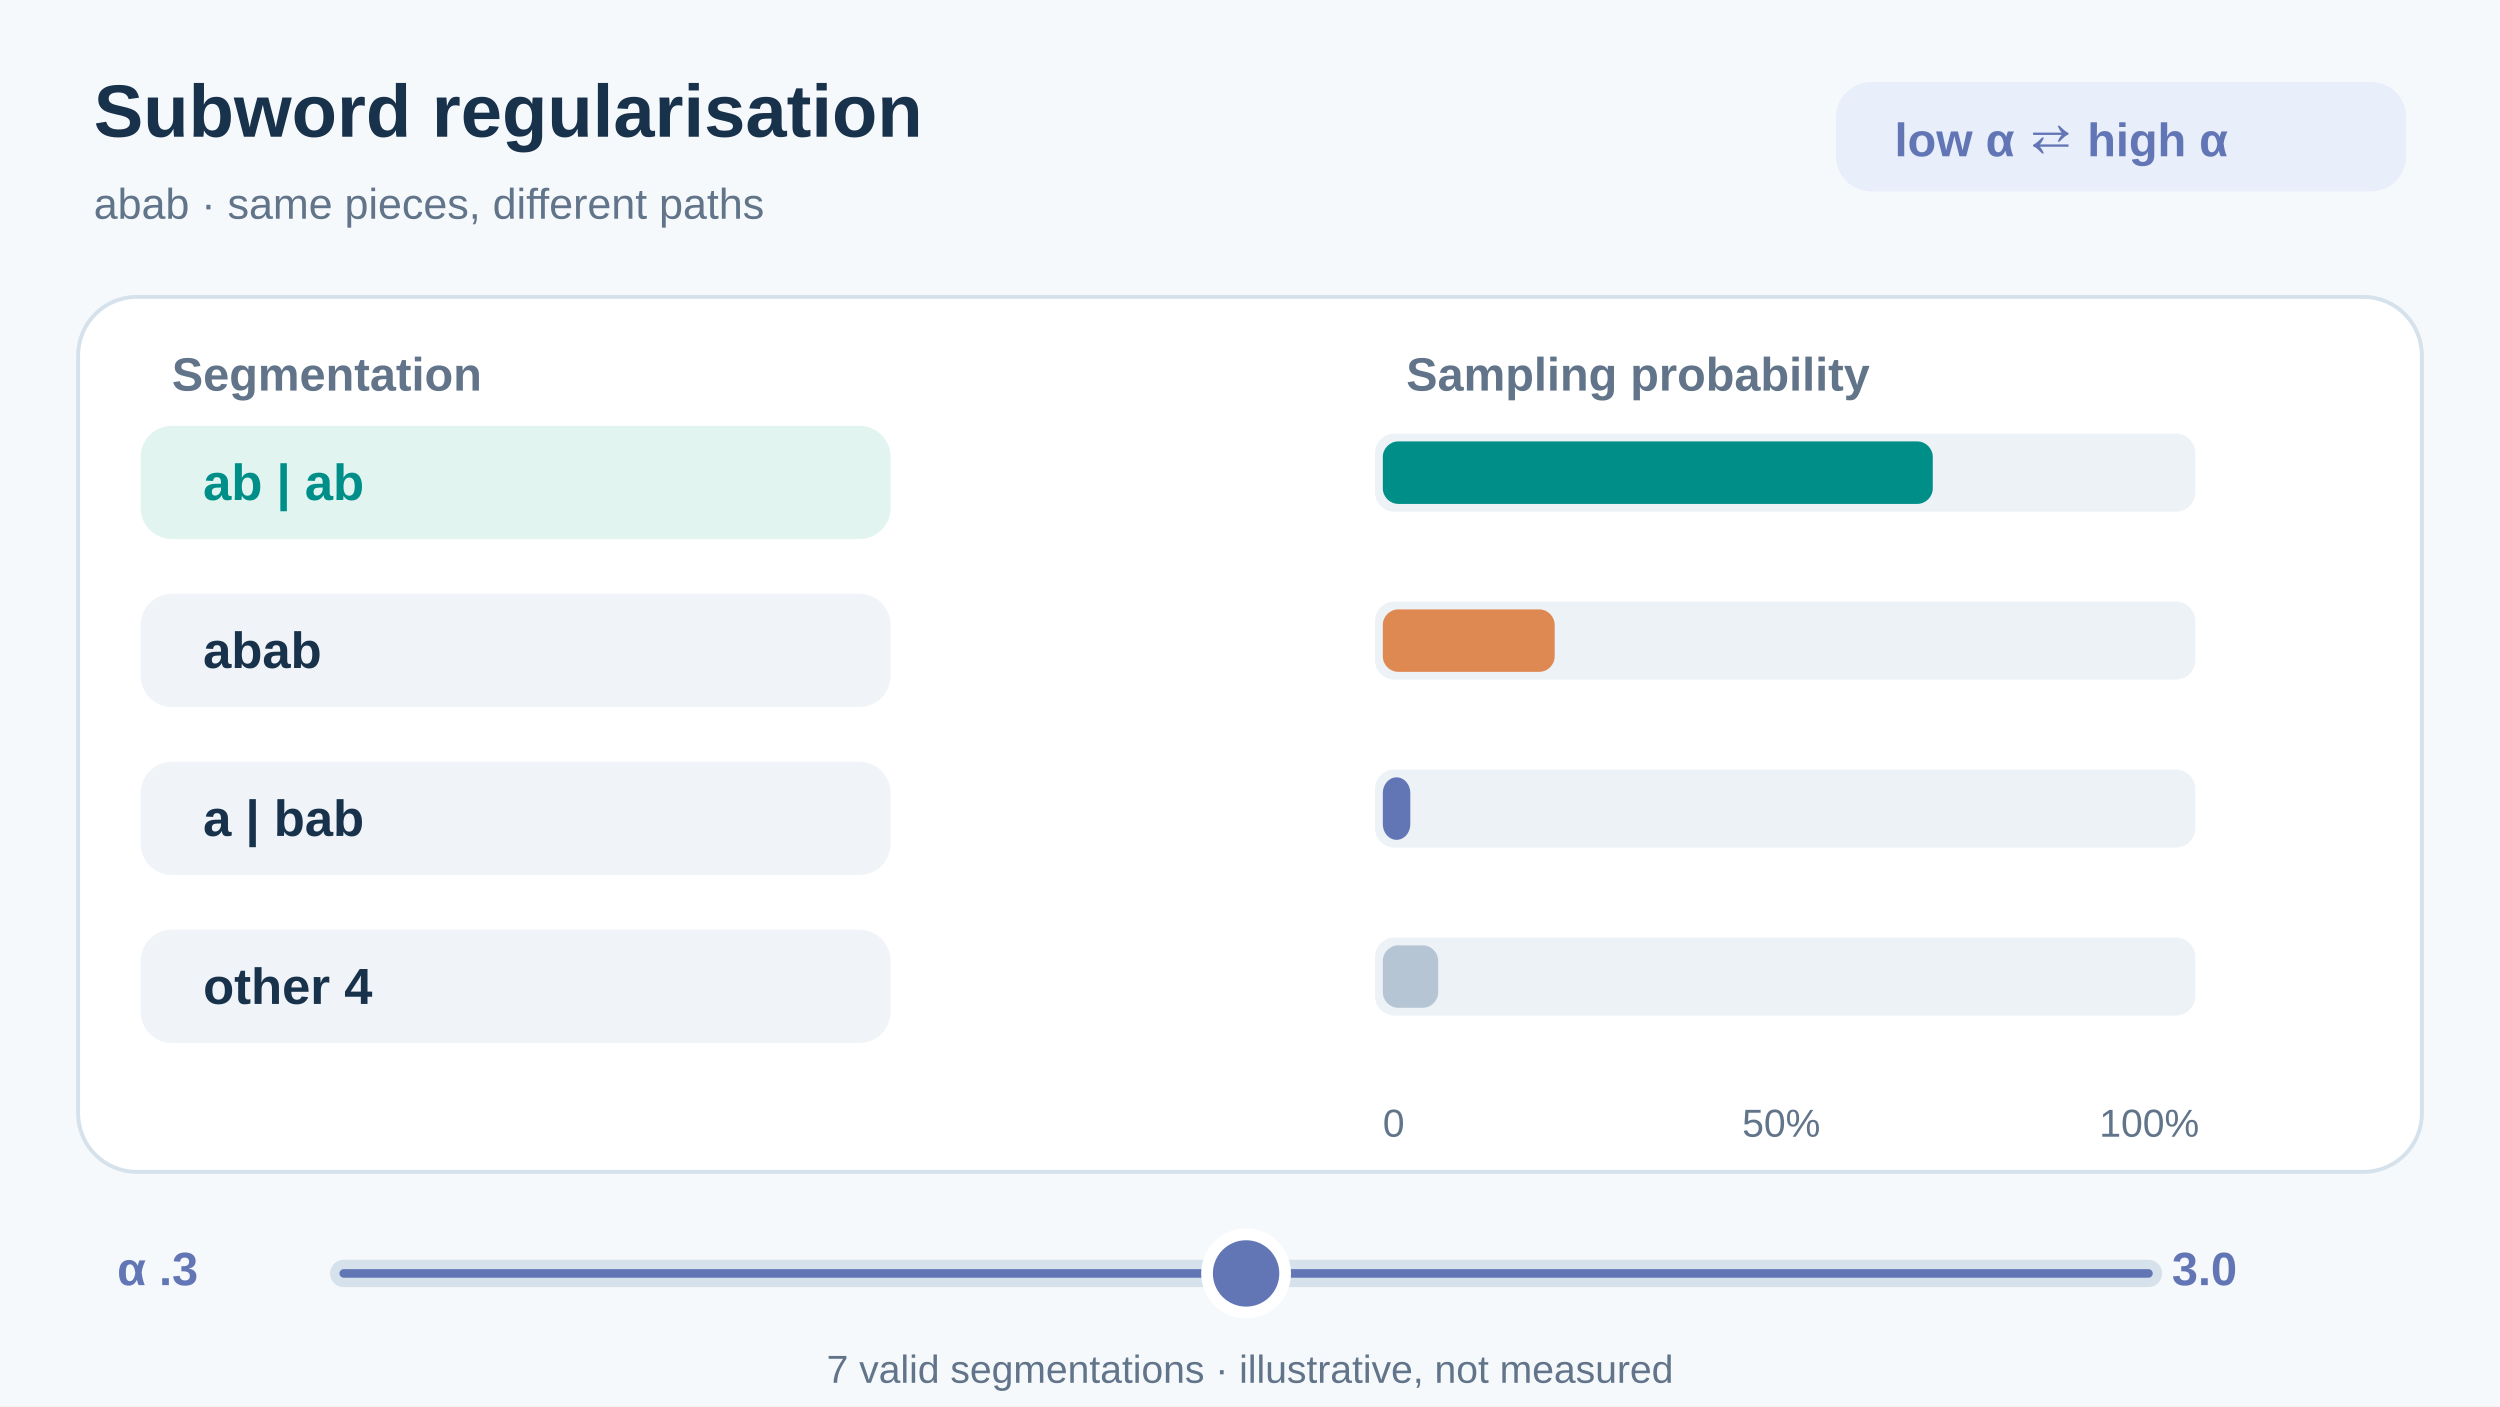
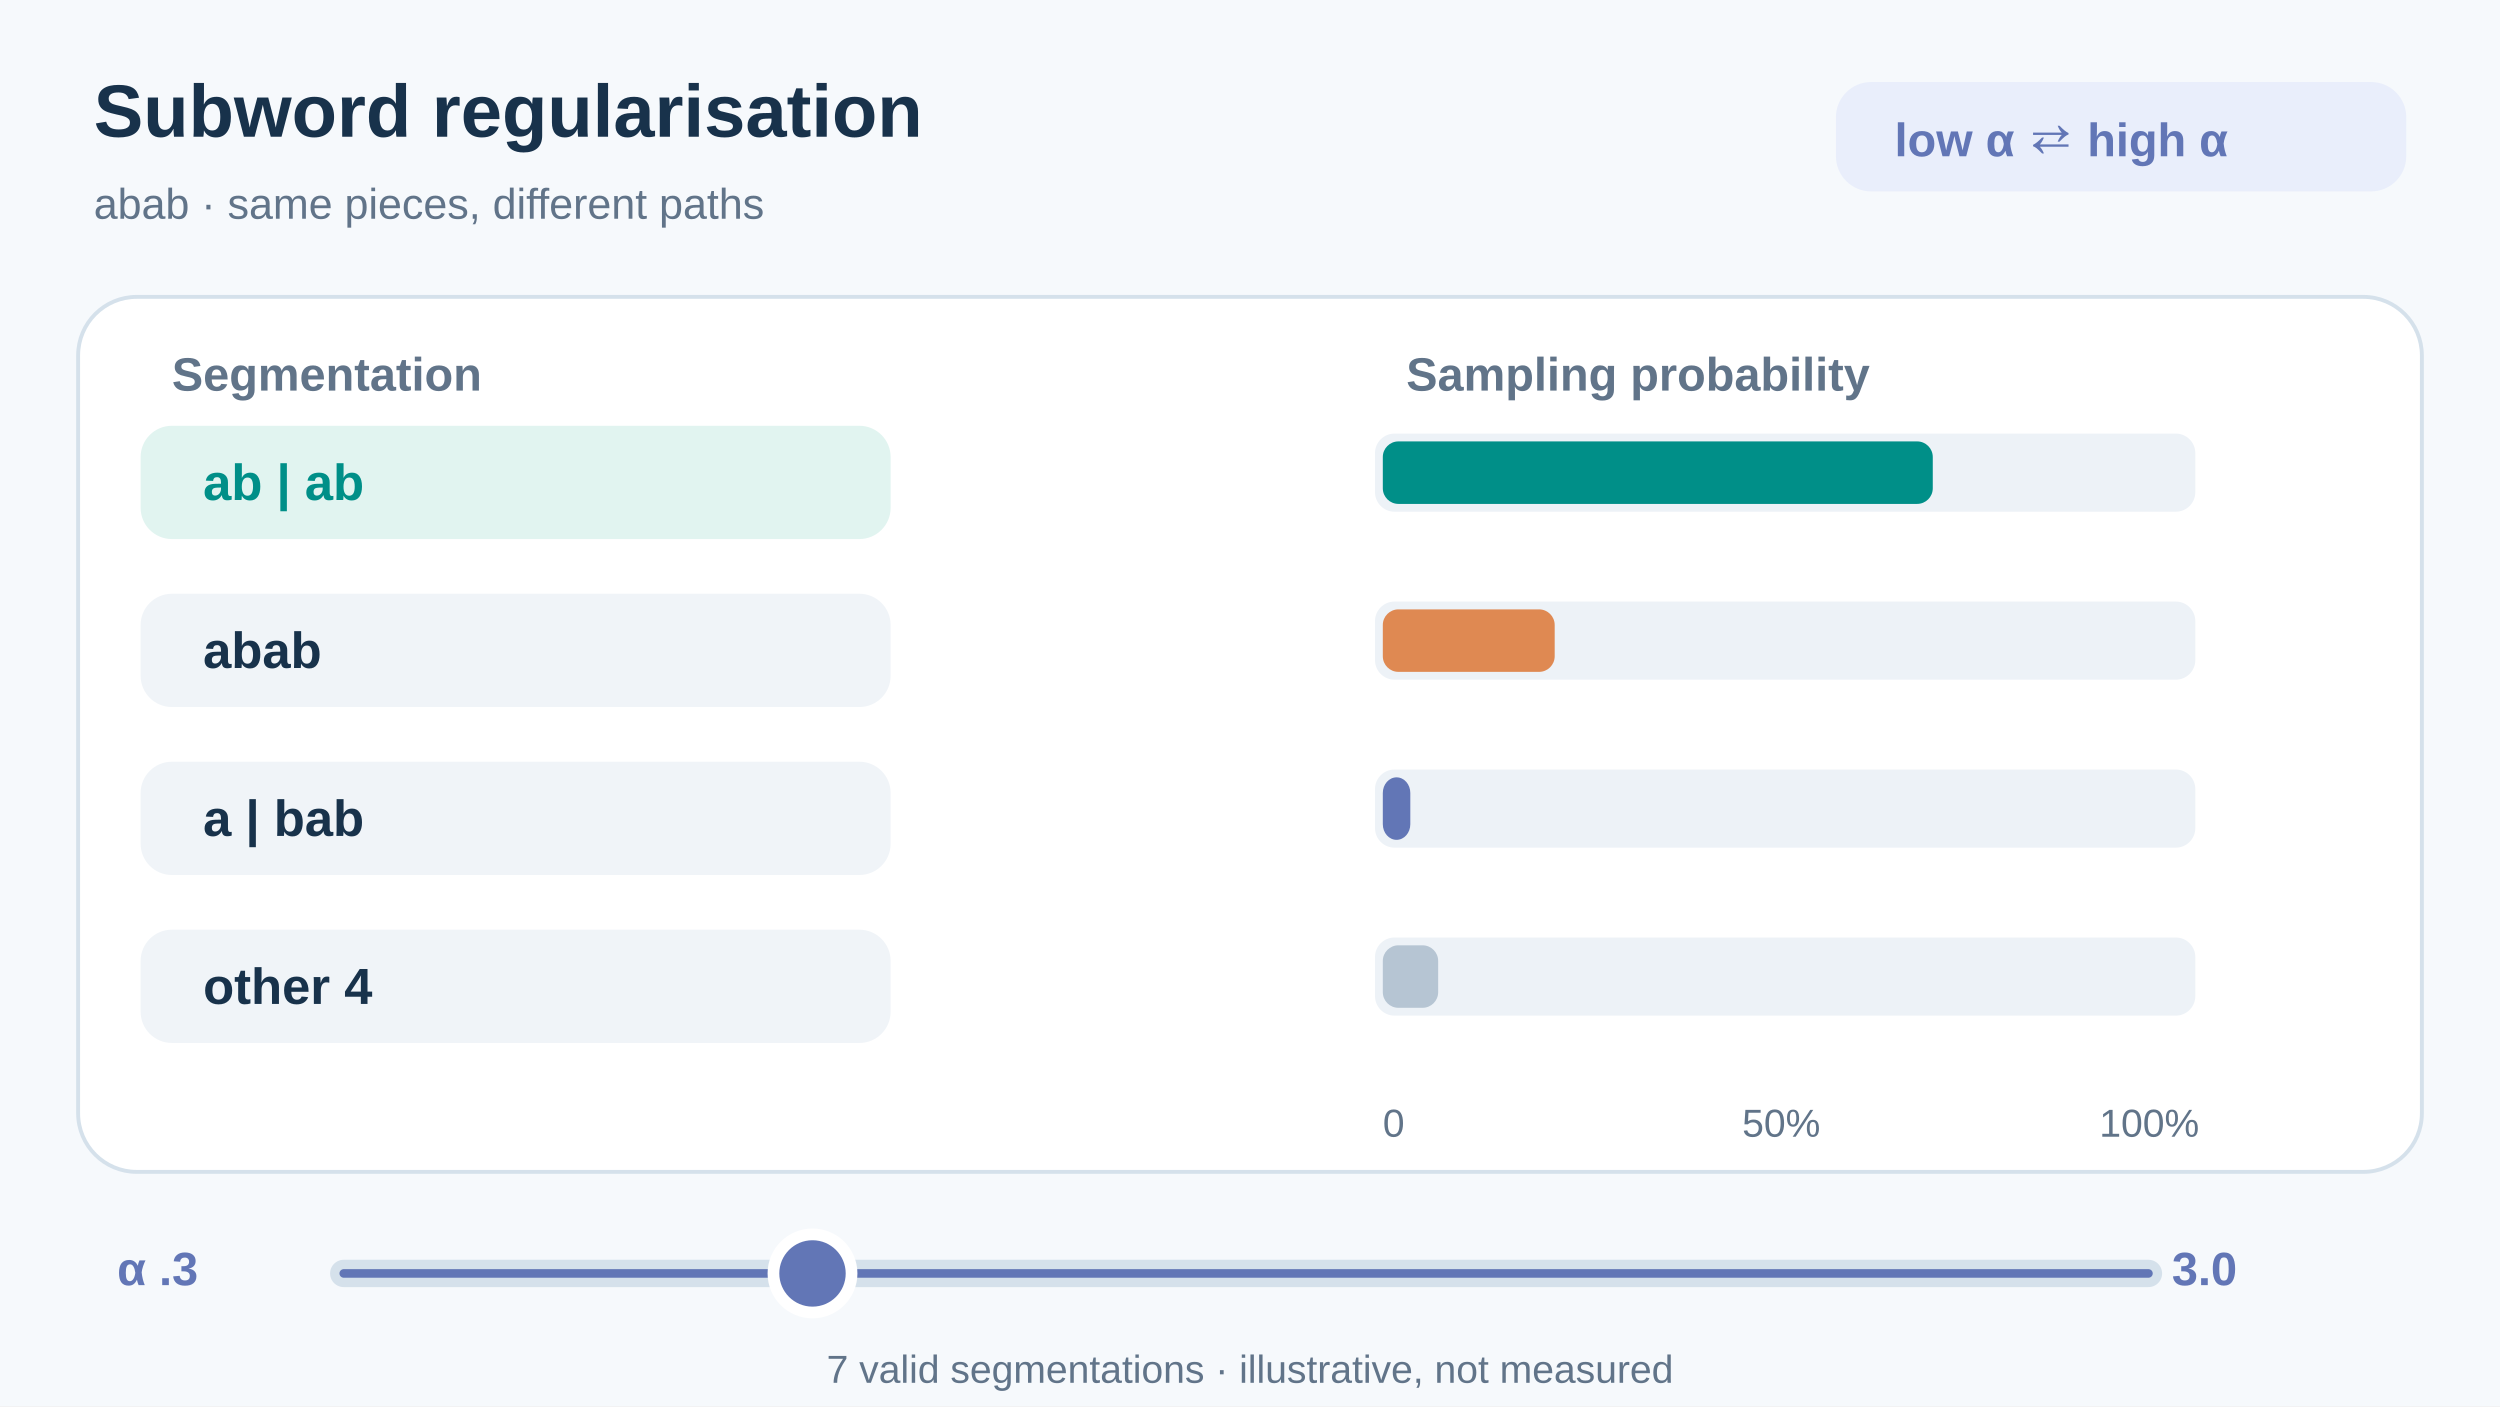
<svg xmlns="http://www.w3.org/2000/svg" width="640" height="360" viewBox="0 0 640 360" role="img" aria-labelledby="title desc">
  <rect x="0" y="0" width="640" height="360" rx="0" fill="#f6f9fc" stroke="none" />
  <text x="24" y="35" fill="#18324b" font-family="Arial,Helvetica,sans-serif" font-size="19" font-weight="700">Subword regularisation</text>
  <text x="24" y="56" fill="#617489" font-family="Arial,Helvetica,sans-serif" font-size="11" font-weight="500">abab · same pieces, different paths</text>
  <rect x="470" y="21" width="146" height="28" rx="9" fill="#e9eefb" stroke="none" />
  <text x="485" y="40" fill="#6276b6" font-family="Arial,Helvetica,sans-serif" font-size="12" font-weight="700">low α  ⇄  high α</text>
  <rect x="20" y="76" width="600" height="224" rx="15" fill="#fff" stroke="#d5e1eb" />
  <text x="44" y="100" fill="#617489" font-family="Arial,Helvetica,sans-serif" font-size="12" font-weight="700">Segmentation</text>
  <text x="360" y="100" fill="#617489" font-family="Arial,Helvetica,sans-serif" font-size="12" font-weight="700">Sampling probability</text>
  <rect x="36" y="109" width="192" height="29" rx="8" fill="#e1f4f0" stroke="none" />
  <text x="52" y="128" fill="#008f88" font-family="Arial,Helvetica,sans-serif" font-size="13" font-weight="700">ab | ab</text>
  <rect x="352" y="111" width="210" height="20" rx="5" fill="#edf2f7" stroke="none" />
  <rect x="354" y="113" width="140.79" height="16" rx="4" fill="#008f88" />
  <rect x="36" y="152" width="192" height="29" rx="8" fill="#f0f4f8" stroke="none" />
  <text x="52" y="171" fill="#18324b" font-family="Arial,Helvetica,sans-serif" font-size="13" font-weight="700">abab</text>
  <rect x="352" y="154" width="210" height="20" rx="5" fill="#edf2f7" stroke="none" />
  <rect x="354" y="156" width="44" height="16" rx="4" fill="#df8952" />
  <rect x="36" y="195" width="192" height="29" rx="8" fill="#f0f4f8" stroke="none" />
  <text x="52" y="214" fill="#18324b" font-family="Arial,Helvetica,sans-serif" font-size="13" font-weight="700">a | bab</text>
  <rect x="352" y="197" width="210" height="20" rx="5" fill="#edf2f7" stroke="none" />
  <rect x="354" y="199" width="7.04" height="16" rx="4" fill="#6276b6" />
  <rect x="36" y="238" width="192" height="29" rx="8" fill="#f0f4f8" stroke="none" />
  <text x="52" y="257" fill="#18324b" font-family="Arial,Helvetica,sans-serif" font-size="13" font-weight="700">other 4</text>
  <rect x="352" y="240" width="210" height="20" rx="5" fill="#edf2f7" stroke="none" />
  <rect x="354" y="242" width="14.17" height="16" rx="4" fill="#b6c5d3" />
  <text x="354" y="291" fill="#617489" font-family="Arial,Helvetica,sans-serif" font-size="10" font-weight="500">0</text>
  <text x="456" y="291" fill="#617489" font-family="Arial,Helvetica,sans-serif" font-size="10" font-weight="400" text-anchor="middle">50%</text>
  <text x="563" y="291" fill="#617489" font-family="Arial,Helvetica,sans-serif" font-size="10" font-weight="400" text-anchor="end">100%</text>
  <path d="M 88 326 H 550" stroke="#d5e1eb" stroke-width="7" stroke-linecap="round" />
  <path d="M 88 326 H 550" stroke="#6276b6" stroke-width="2.2" stroke-linecap="round" />
  <text x="30" y="329" fill="#6276b6" font-family="Arial,Helvetica,sans-serif" font-size="12" font-weight="700">α .3</text>
  <text x="556" y="329" fill="#6276b6" font-family="Arial,Helvetica,sans-serif" font-size="12" font-weight="700">3.0</text>
-   <circle cx="319" cy="326" r="10" fill="#6276b6" stroke="#fff" stroke-width="3" />
+   <circle cx="208" cy="326" r="10" fill="#6276b6" stroke="#fff" stroke-width="3" />
  <text x="320" y="354" fill="#617489" font-family="Arial,Helvetica,sans-serif" font-size="10" font-weight="400" text-anchor="middle">7 valid segmentations · illustrative, not measured</text>
</svg>
